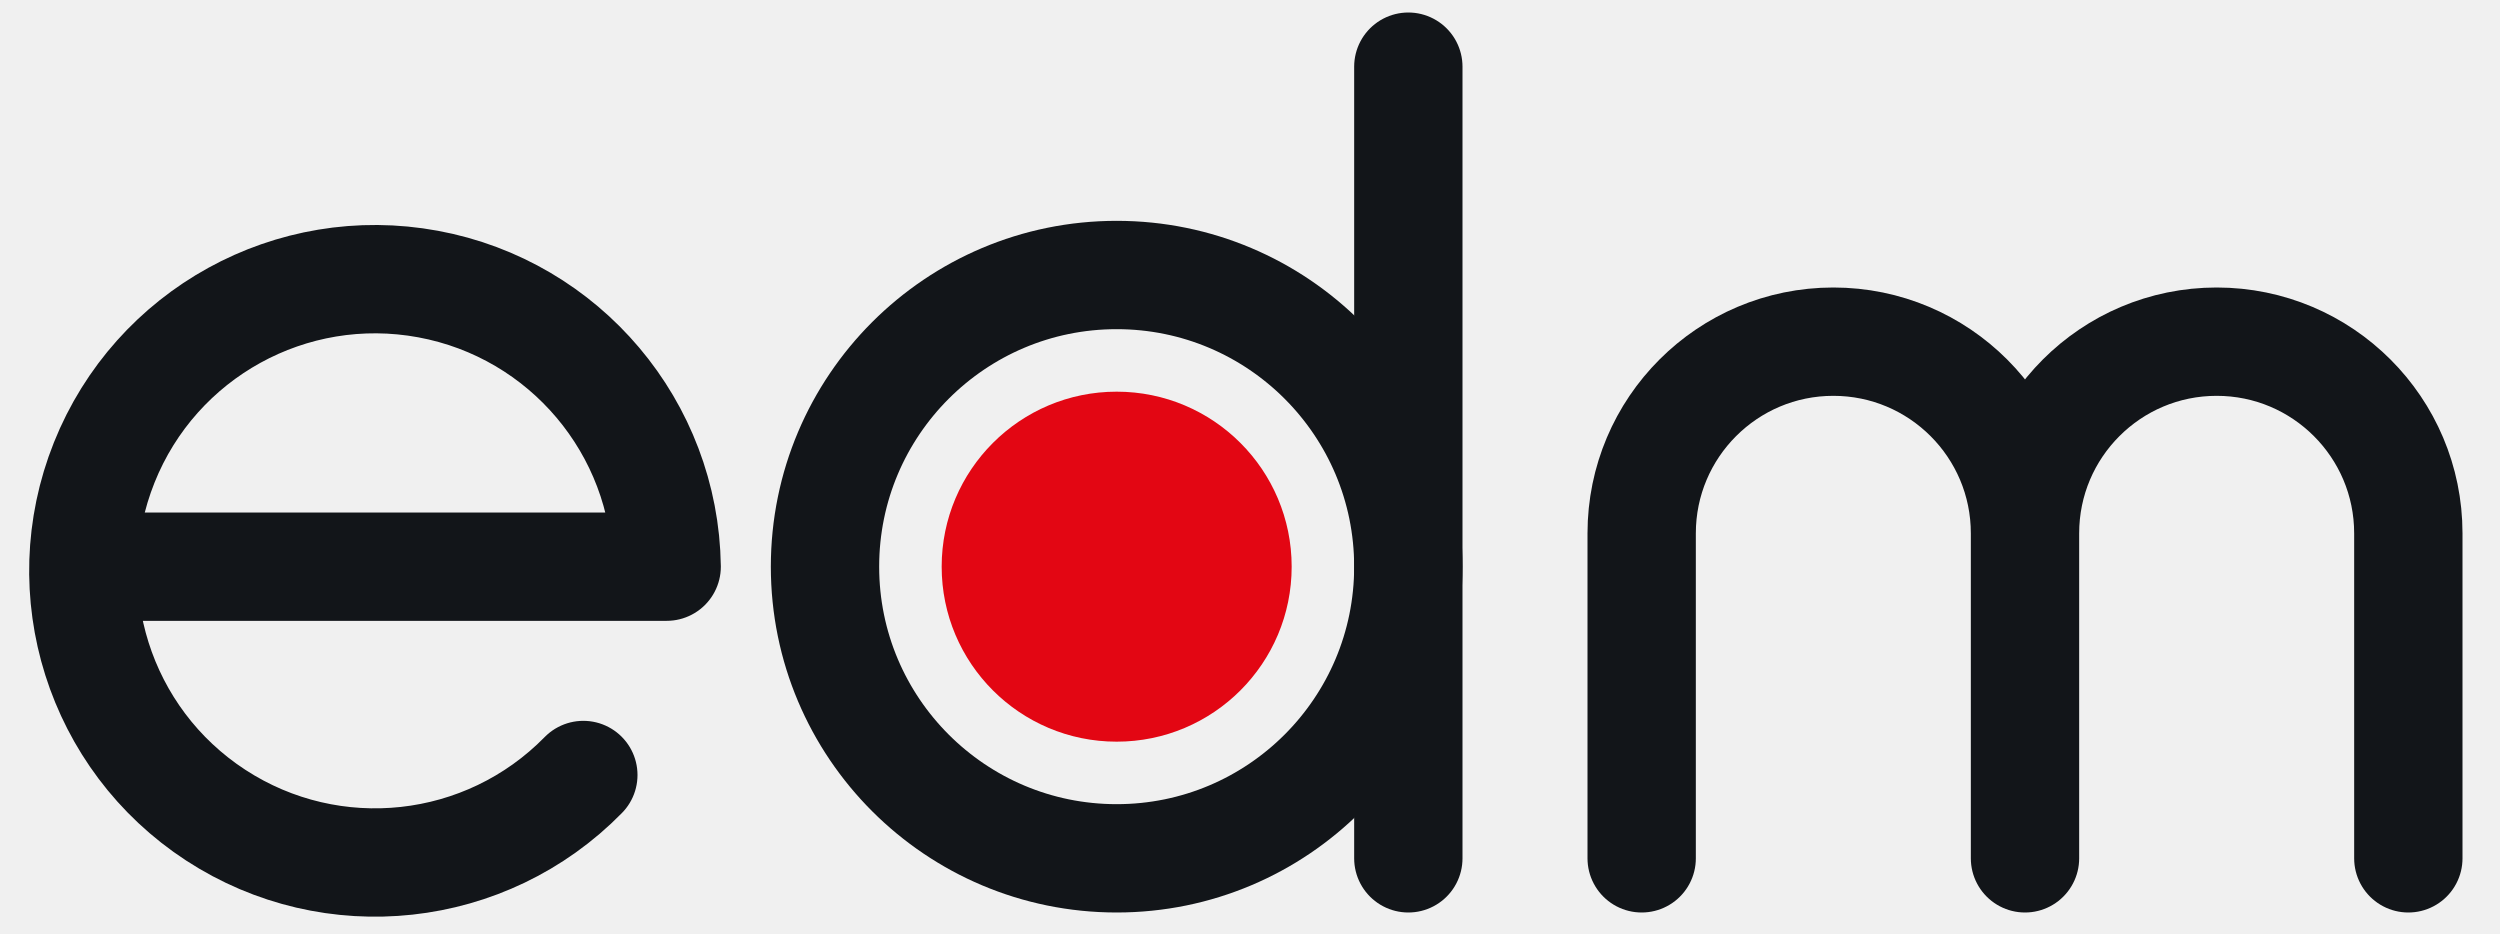
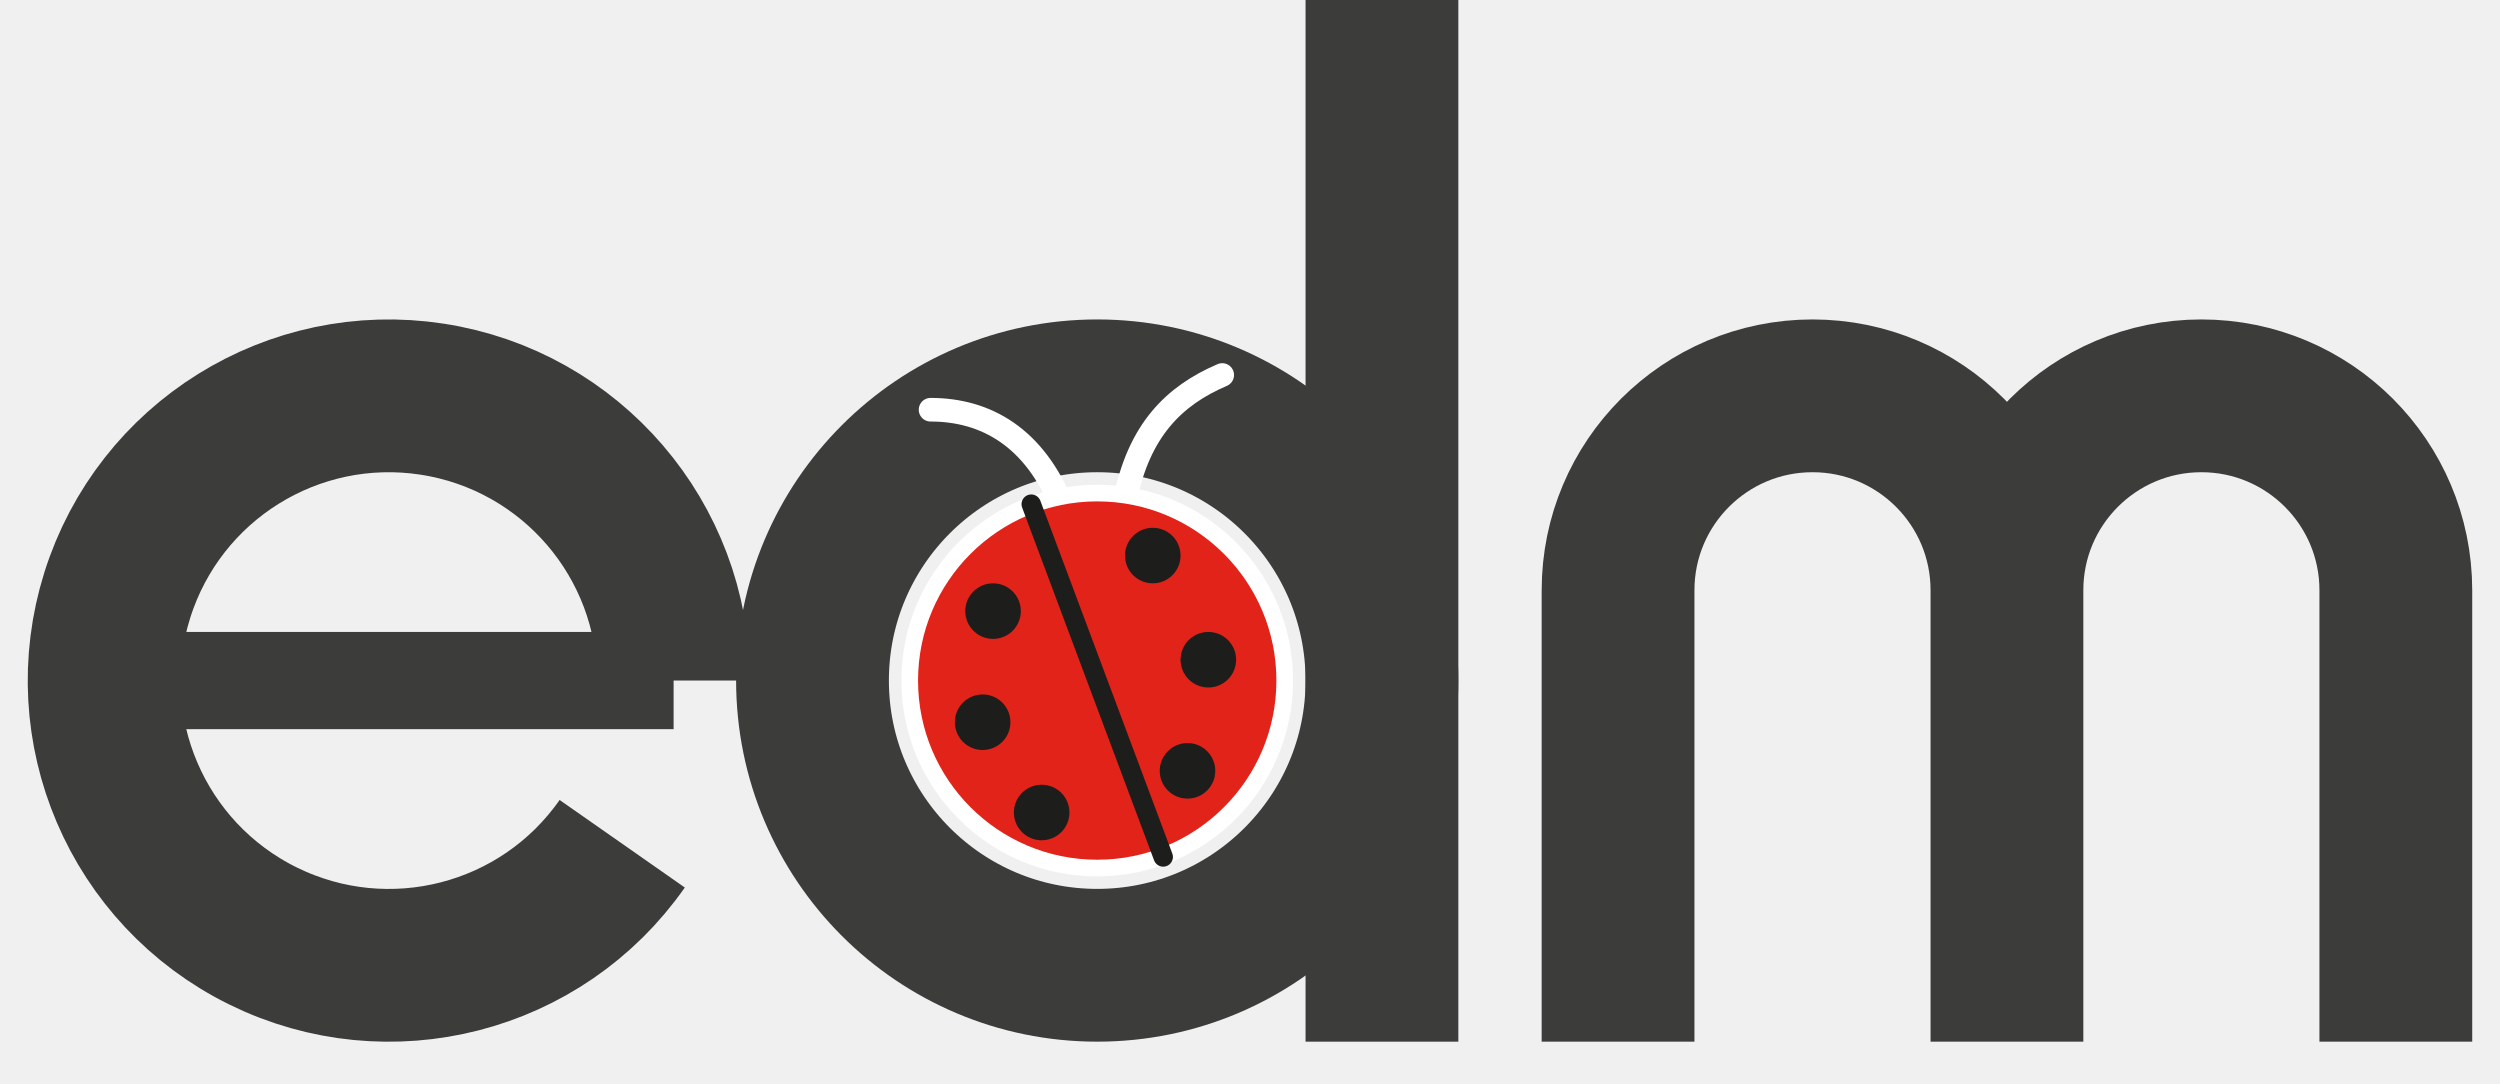
- <svg xmlns="http://www.w3.org/2000/svg" viewBox="0 0 300 112" fill="none" role="img" aria-label="edm">
-   <g stroke="#121519" stroke-width="13" stroke-linecap="round" stroke-linejoin="round">
-     <path d="M12 68 H80 A35 35 0 1 0 70 93" />
-     <circle cx="134" cy="68" r="35" />
-     <path d="M169 8 V103" />
-     <path d="M197 103 V64 A23 23 0 0 1 243 64 V103 M243 64 A23 23 0 0 1 289 64 V103" />
+ <svg xmlns="http://www.w3.org/2000/svg" viewBox="0 -18 360 156" fill="none" role="img" aria-label="edm">
+   <g stroke="#3c3c3b" stroke-width="22">
+     <path d="M97 80 A41 41 0 1 0 89.6 103.5" />
+     <path d="M15 80 H97" stroke-width="14" />
+     <circle cx="158" cy="80" r="41" />
+     <path d="M199 -18 V132" />
+     <path d="M233 132 V67 A28 28 0 0 1 289 67 V132 M289 67 A28 28 0 0 1 345 67 V132" />
  </g>
-   <circle cx="134" cy="68" r="21" fill="#E30613" />
+   <path d="M153 55 C149 45 142 41 134 41 M162 54 C164 44 169 39 176 36" stroke="#ffffff" stroke-width="3.4" stroke-linecap="round" />
+   <circle cx="158" cy="80" r="27" fill="#e2231a" stroke="#ffffff" stroke-width="2.4" />
+   <path d="M148.5 54.6 L167.5 105.4" stroke="#1d1d1b" stroke-width="2.8" stroke-linecap="round" />
+   <g fill="#1d1d1b">
+     <circle cx="143" cy="70" r="4" />
+     <circle cx="141.5" cy="86" r="4" />
+     <circle cx="150" cy="99" r="4" />
+     <circle cx="166" cy="62" r="4" />
+     <circle cx="174" cy="77" r="4" />
+     <circle cx="171" cy="93" r="4" />
+   </g>
</svg>
